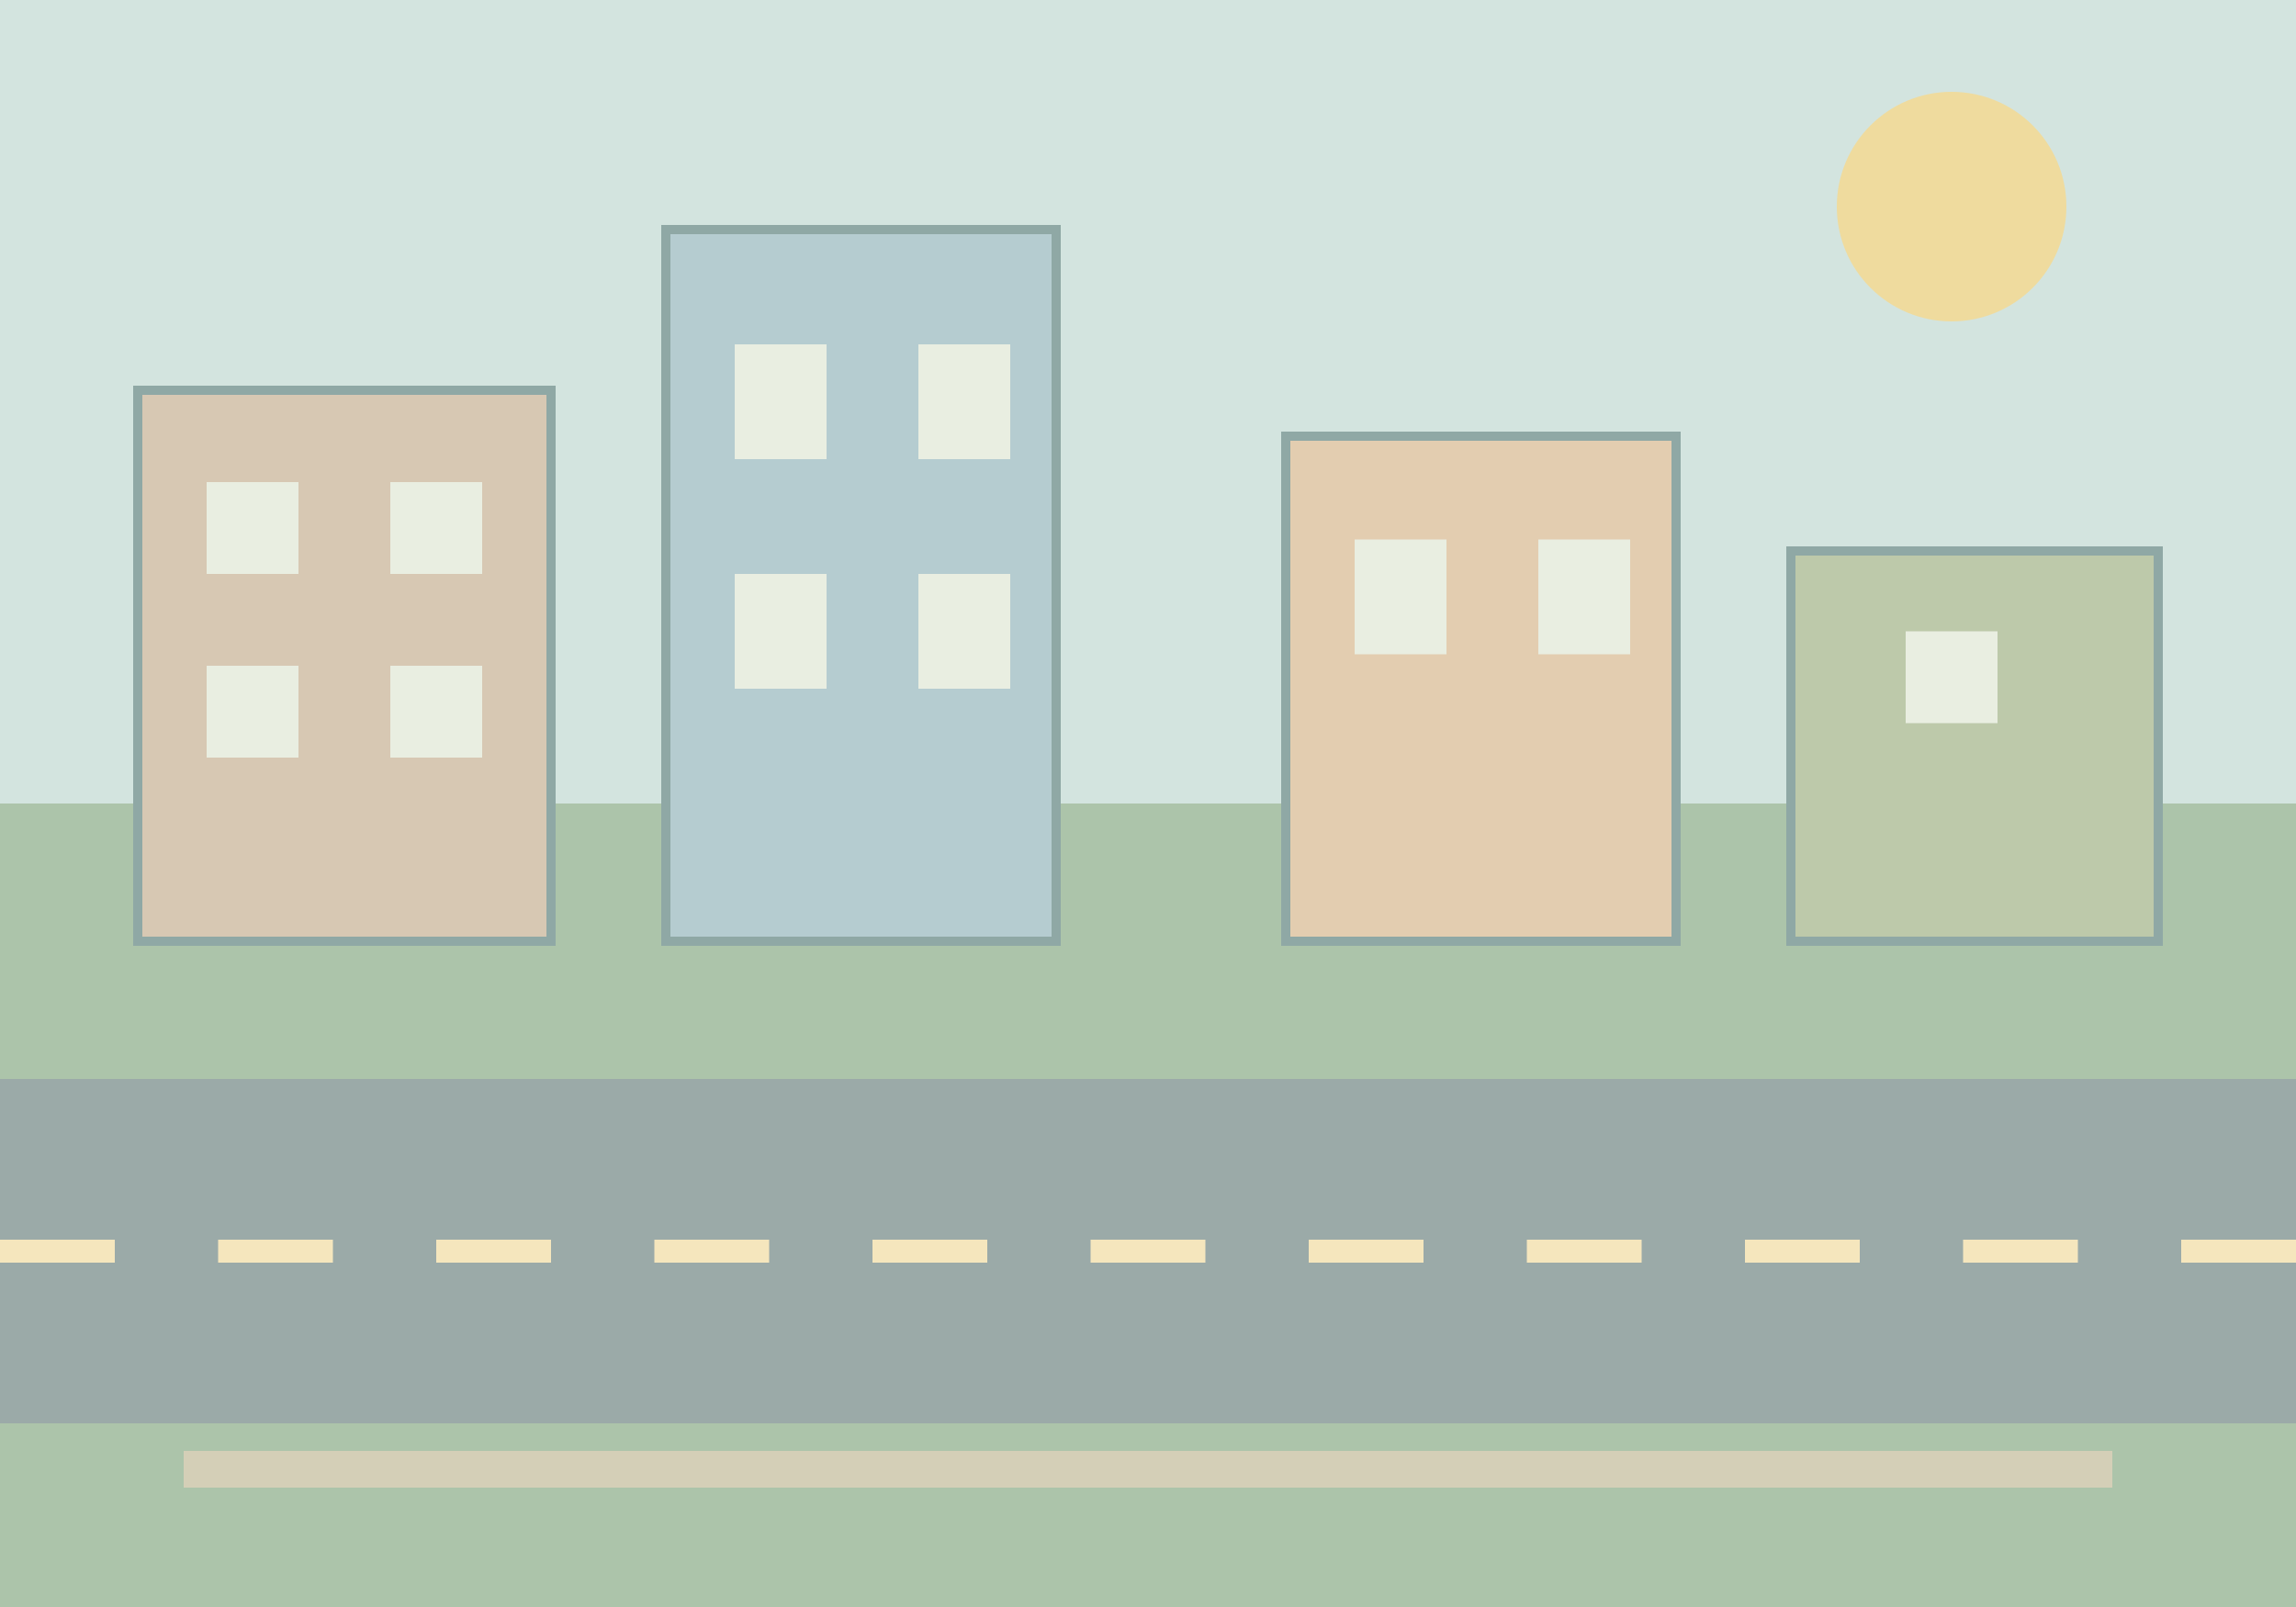
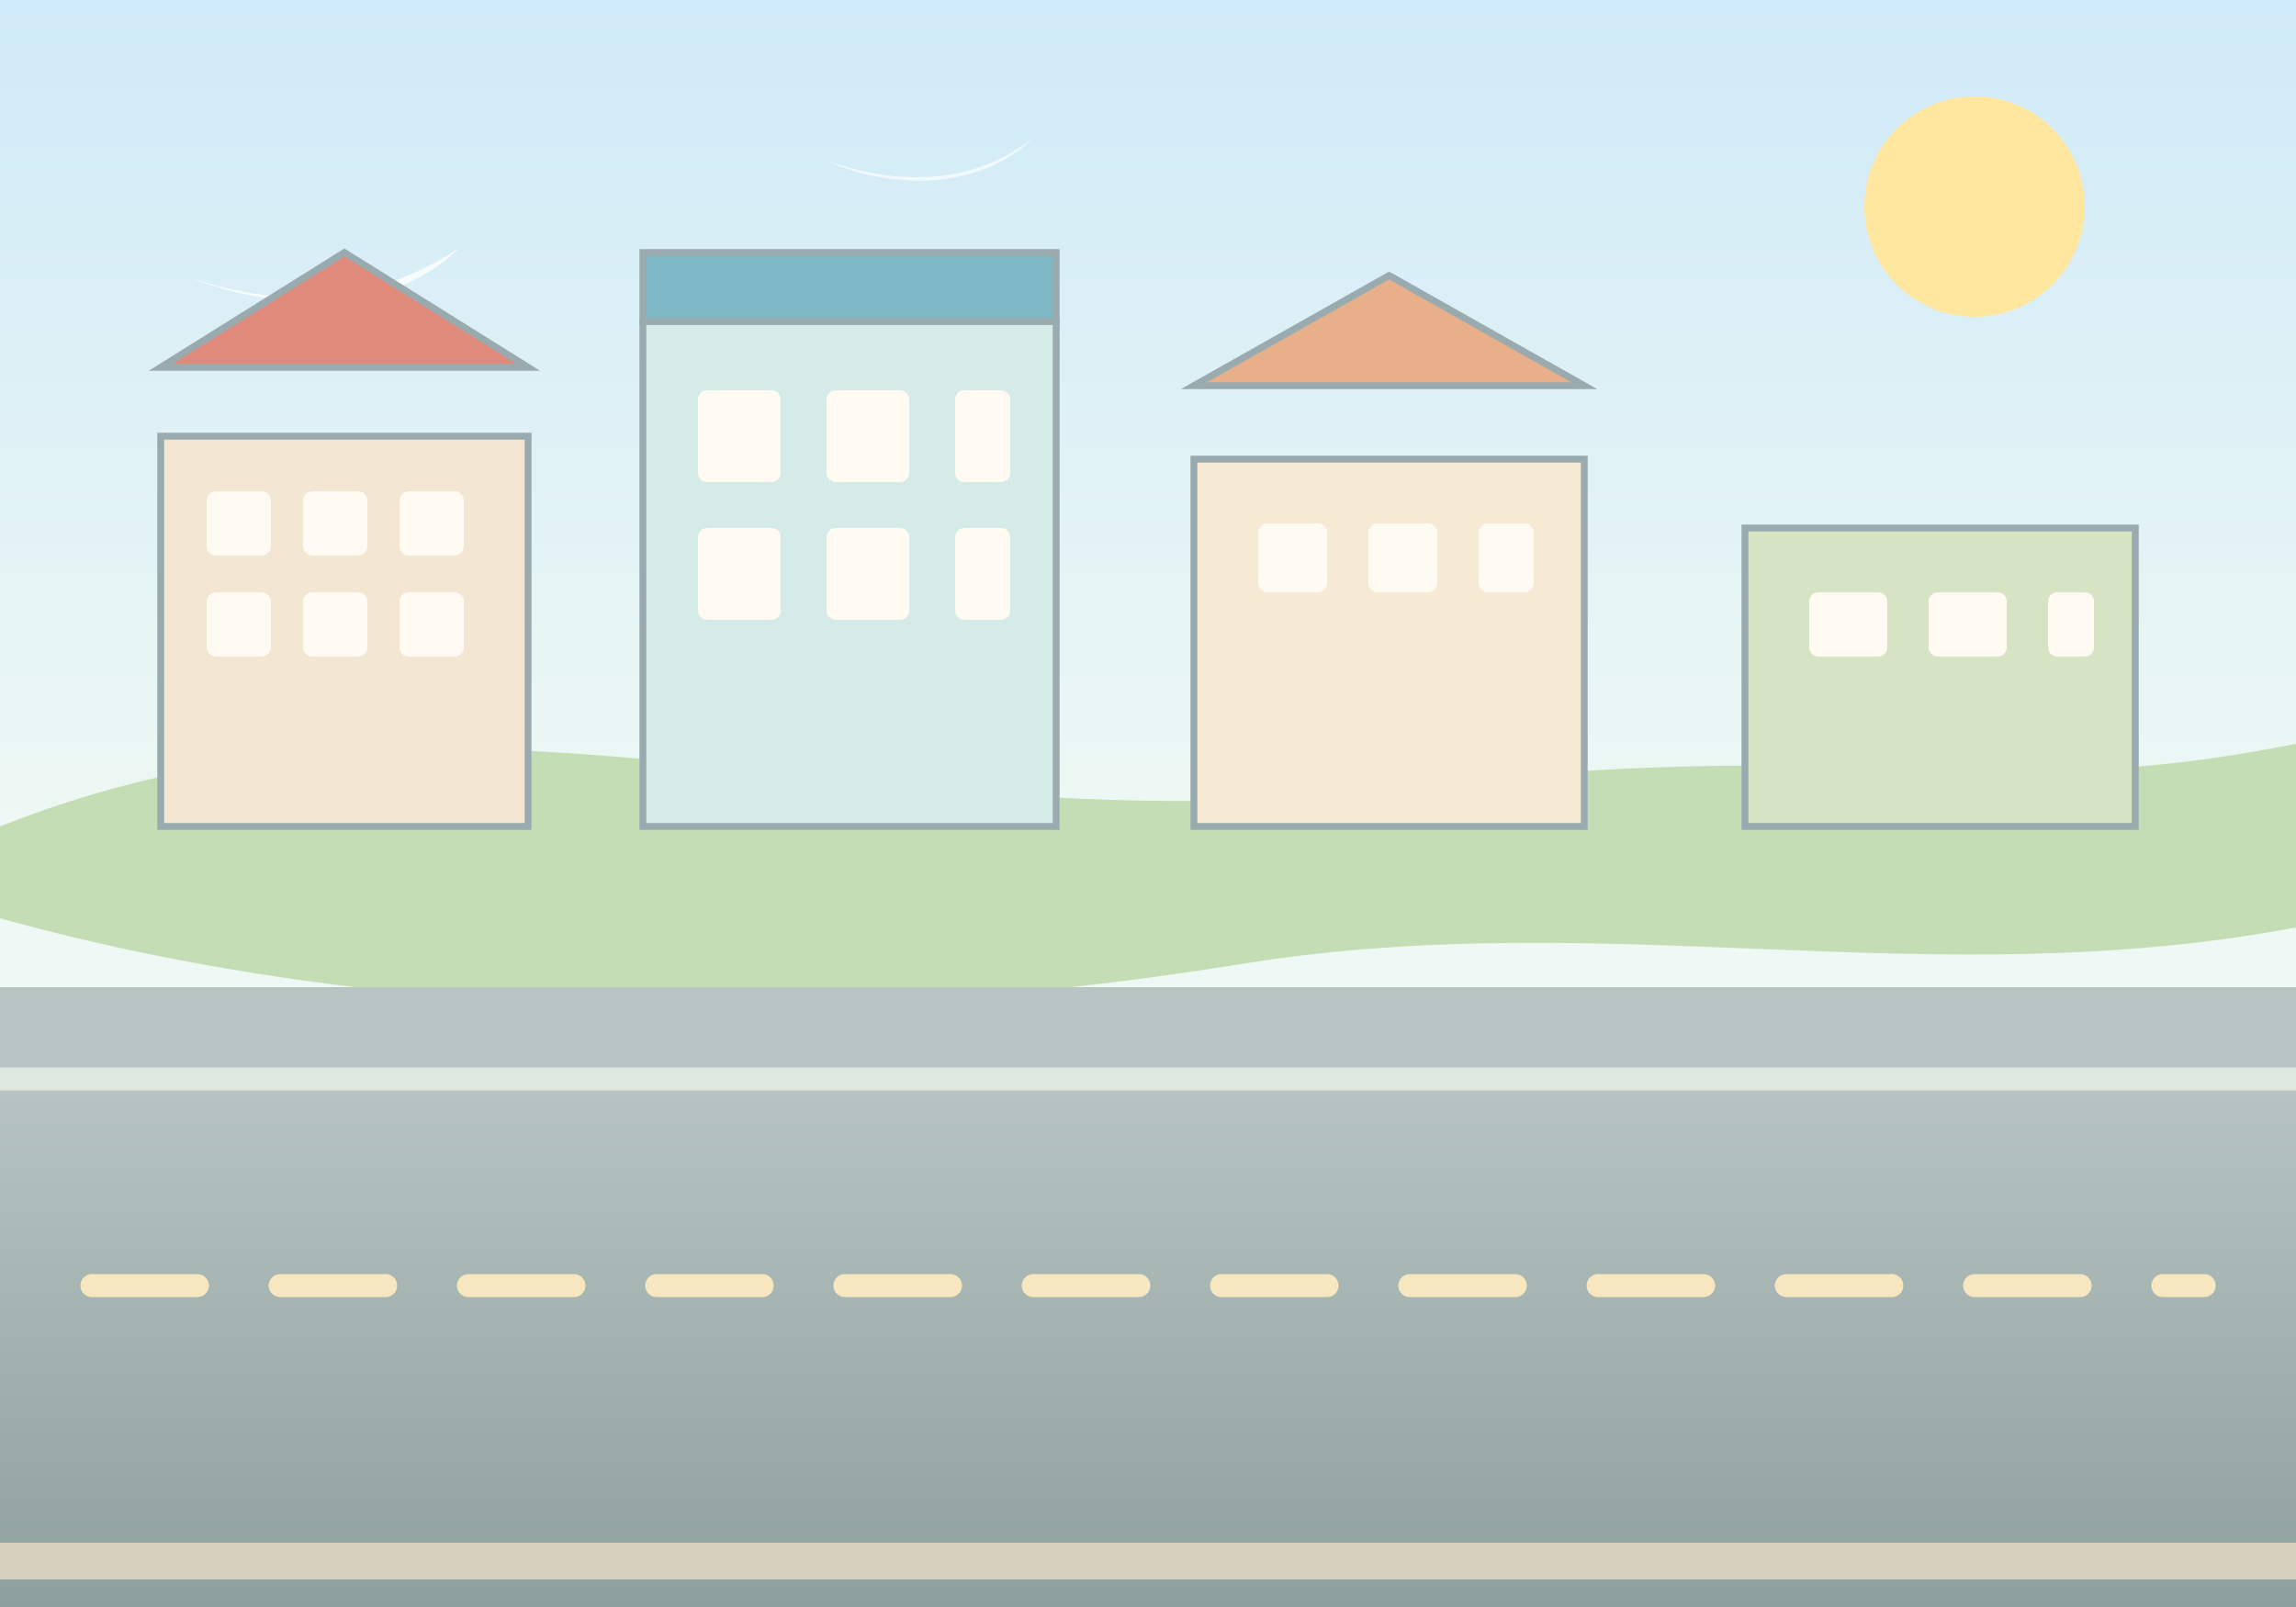
<svg xmlns="http://www.w3.org/2000/svg" viewBox="0 0 1000 700">
-   <rect width="1000" height="700" fill="#d3e4df" />
-   <circle cx="850" cy="90" r="50" fill="#efdb9e" />
-   <path d="M0 350h1000v350H0Z" fill="#acc4aa" />
-   <g stroke="#8fa8a5" stroke-width="4">
-     <path d="M60 170h180v240H60Z" fill="#d7c8b3" />
-     <path d="M290 100h170v310H290Z" fill="#b5ccd0" />
-     <path d="M560 190h170v220H560Z" fill="#e3cdb0" />
-     <path d="M780 240h160v170H780Z" fill="#bdc9aa" />
+   <defs>
+     <linearGradient id="tSky" x1="0" y1="0" x2="0" y2="360" gradientUnits="userSpaceOnUse">
+       <stop offset="0" stop-color="#cfeaf8" />
+       <stop offset="1" stop-color="#eef8f4" />
+     </linearGradient>
+     <linearGradient id="road" x1="0" y1="470" x2="0" y2="700" gradientUnits="userSpaceOnUse">
+       <stop offset="0" stop-color="#b7c4c2" />
+       <stop offset="1" stop-color="#8ea09c" />
+     </linearGradient>
+   </defs>
+   <rect width="1000" height="700" fill="url(#tSky)" />
+   <circle cx="860" cy="90" r="48" fill="#ffe7a0" />
+   <path d="M80 120c50 18 90 8 120-12-30 30-80 28-120 12z" fill="#fff" opacity=".8" />
+   <path d="M360 70c40 14 70 6 90-10-24 24-64 22-90 10z" fill="#fff" opacity=".7" />
+   <path d="M0 360c200-80 380 10 600-16s260 8 400-20v80c-160 30-300-10-460 16S180 450 0 400z" fill="#c5ddb4" />
+   <g stroke="#9aabb0" stroke-width="3">
+     <path d="M70 190h160v170H70z" fill="#f3e6d2" />
+     <path d="M70 160 150 110l80 50z" fill="#e08a7c" />
+     <path d="M280 140h180v220H280z" fill="#d5ebe8" />
+     <path d="M280 110h180v30H280z" fill="#7eb8c4" />
+     <path d="M520 200h170v160H520z" fill="#f6ead4" />
+     <path d="M520 168 605 120l85 48z" fill="#e7b08a" />
+     <path d="M760 230h170v130H760z" fill="#d7e4c4" />
  </g>
-   <g fill="#e9eee1">
-     <path d="M90 210h40v40H90Zm80 0h40v40h-40Zm-80 80h40v40H90Zm80 0h40v40h-40Zm150-140h40v50h-40Zm80 0h40v50h-40Zm-80 100h40v50h-40Zm80 0h40v50h-40Zm190-15h40v50h-40Zm80 0h40v50h-40Zm160 40h40v40h-40Z" />
+   <g fill="#fffaf2">
+     <rect x="90" y="214" width="28" height="28" rx="4" />
+     <rect x="132" y="214" width="28" height="28" rx="4" />
+     <rect x="174" y="214" width="28" height="28" rx="4" />
+     <rect x="90" y="258" width="28" height="28" rx="4" />
+     <rect x="132" y="258" width="28" height="28" rx="4" />
+     <rect x="174" y="258" width="28" height="28" rx="4" />
+     <rect x="304" y="170" width="36" height="40" rx="4" />
+     <rect x="360" y="170" width="36" height="40" rx="4" />
+     <rect x="416" y="170" width="24" height="40" rx="4" />
+     <rect x="304" y="230" width="36" height="40" rx="4" />
+     <rect x="360" y="230" width="36" height="40" rx="4" />
+     <rect x="416" y="230" width="24" height="40" rx="4" />
+     <rect x="548" y="228" width="30" height="30" rx="4" />
+     <rect x="596" y="228" width="30" height="30" rx="4" />
+     <rect x="644" y="228" width="24" height="30" rx="4" />
+     <rect x="788" y="258" width="34" height="28" rx="4" />
+     <rect x="840" y="258" width="34" height="28" rx="4" />
+     <rect x="892" y="258" width="20" height="28" rx="4" />
  </g>
-   <path d="M0 470h1000v150H0Z" fill="#9baaa8" />
-   <path d="M0 545h1000" stroke="#f5e6bd" stroke-width="10" stroke-dasharray="50 45" />
-   <path d="M80 640h840" stroke="#d4cfb7" stroke-width="16" />
+   <path d="M0 430h1000v270H0z" fill="url(#road)" />
+   <path d="M0 470h1000" stroke="#dfe8df" stroke-width="10" />
+   <path d="M40 560h920" stroke="#f6e7c0" stroke-width="10" stroke-dasharray="46 36" stroke-linecap="round" />
+   <path d="M0 680h1000" stroke="#d5d0bc" stroke-width="16" />
</svg>
